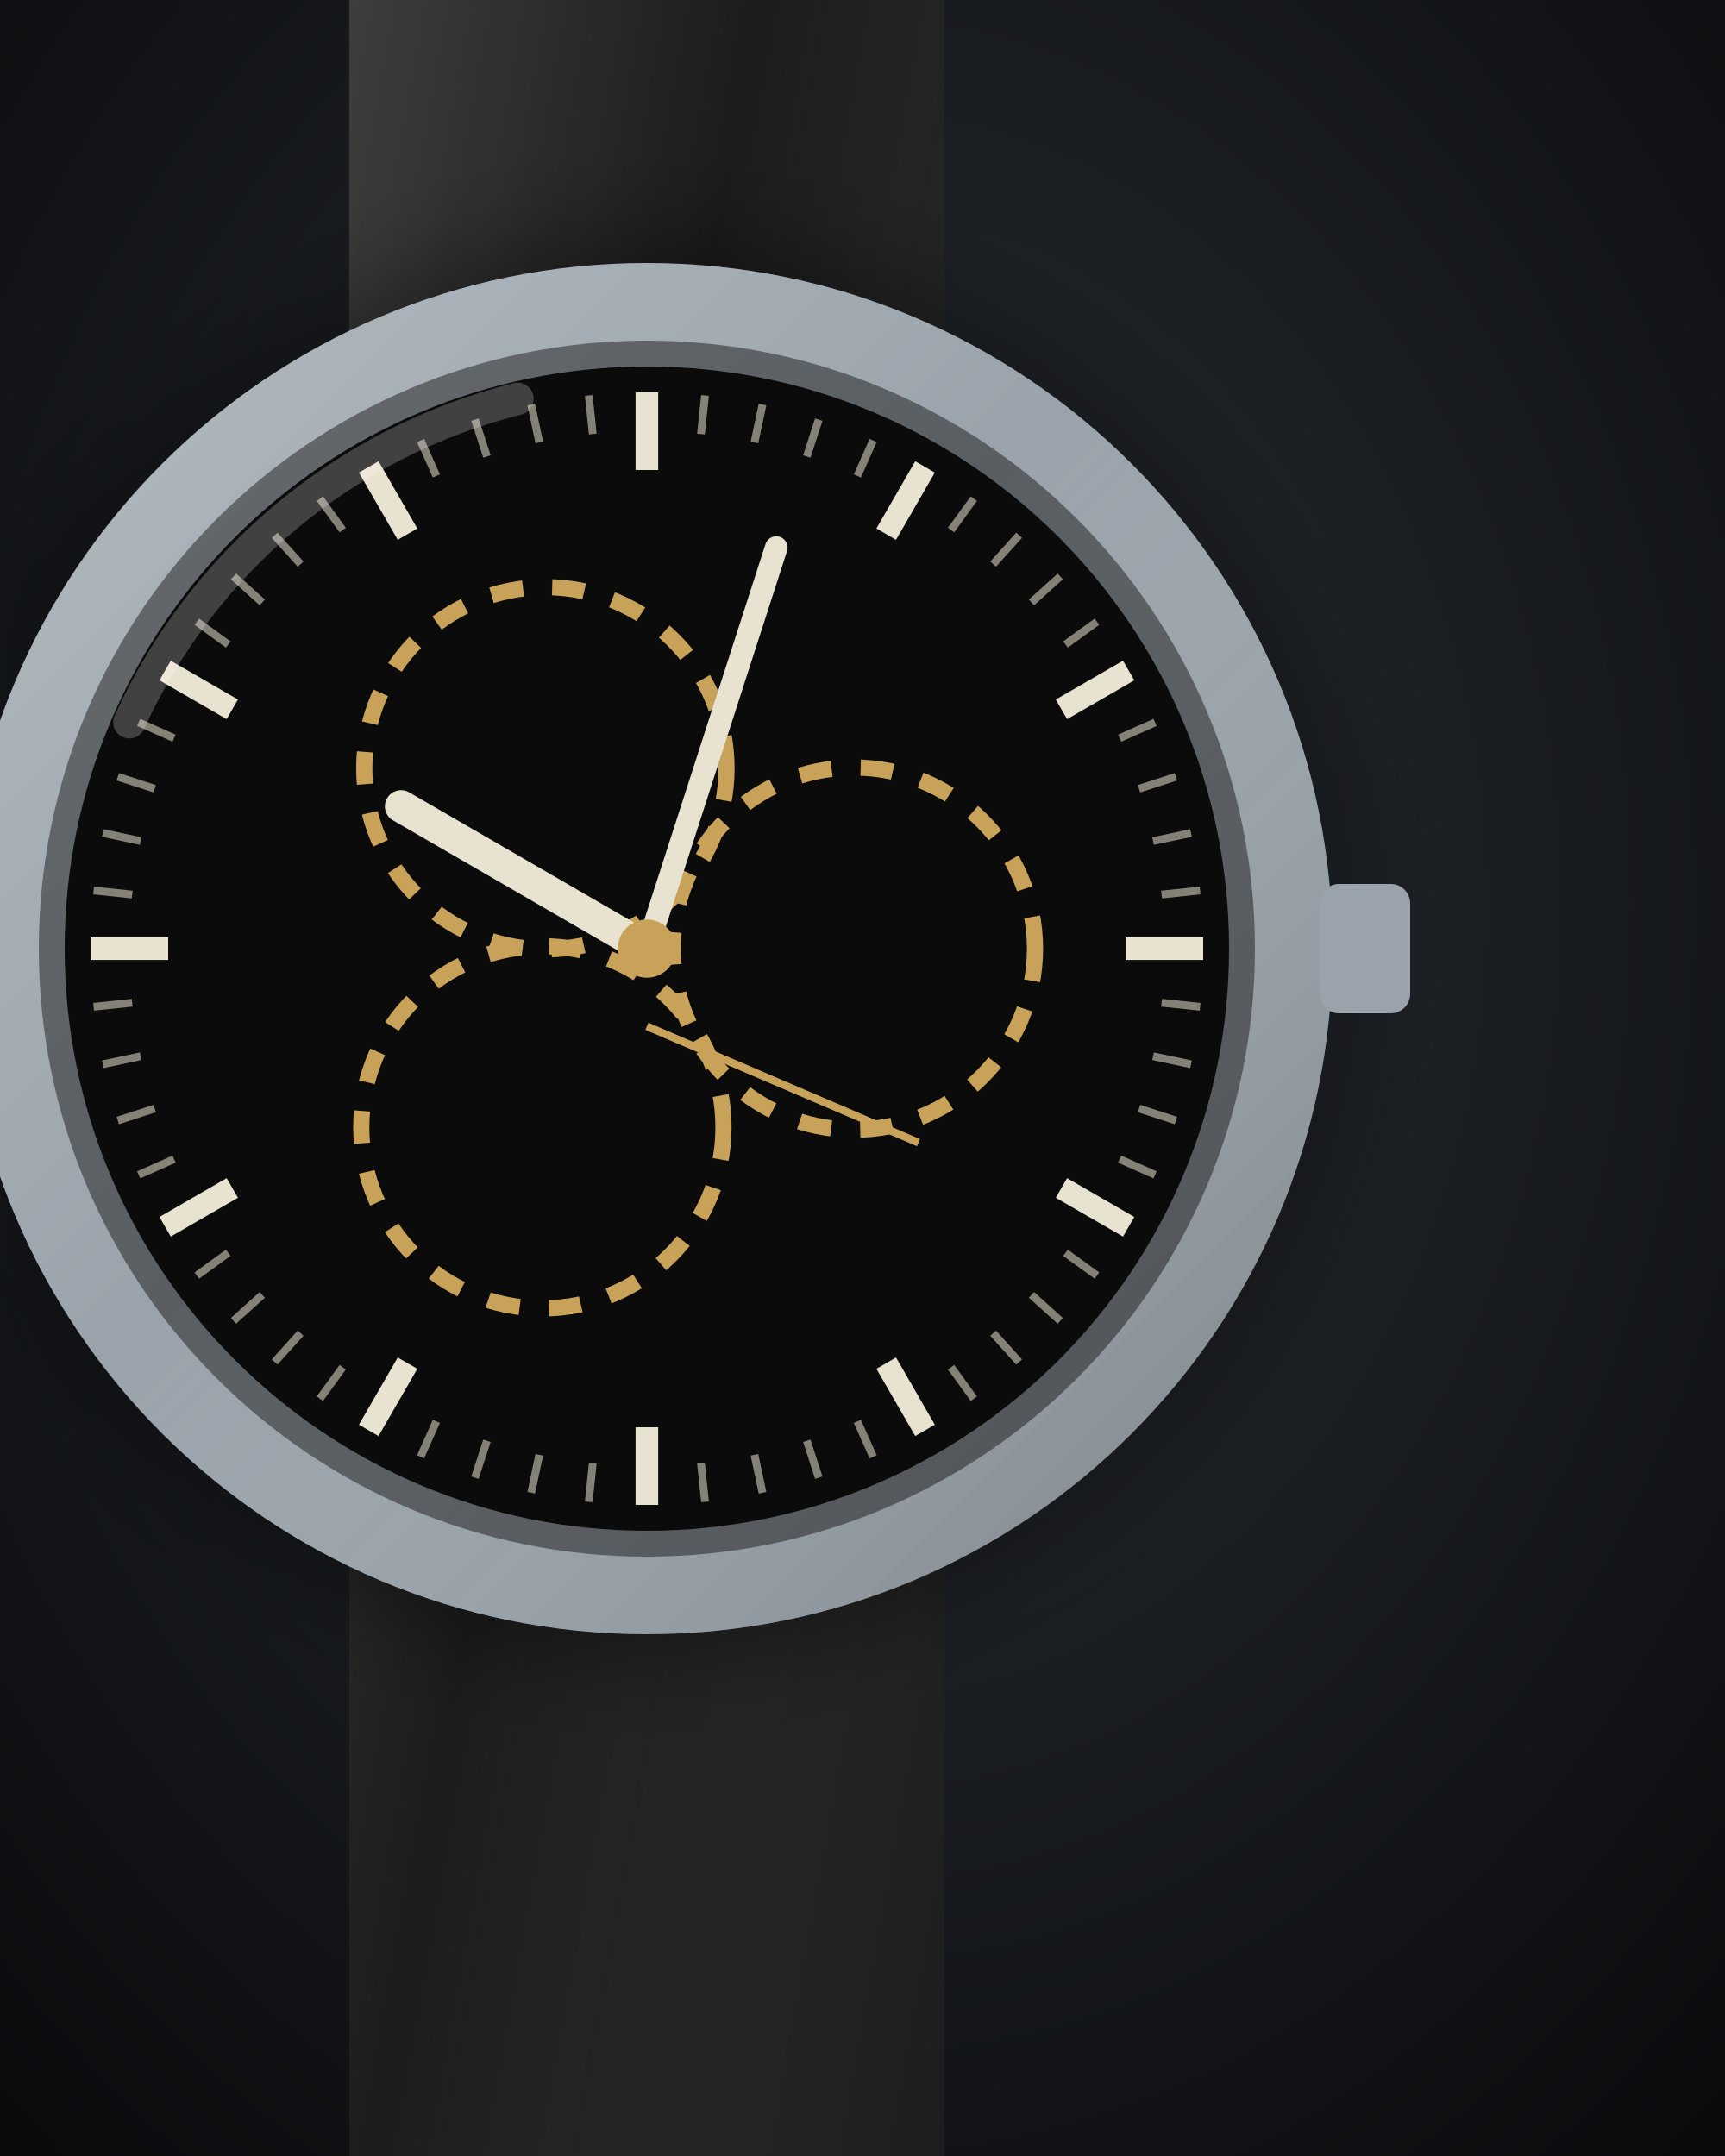
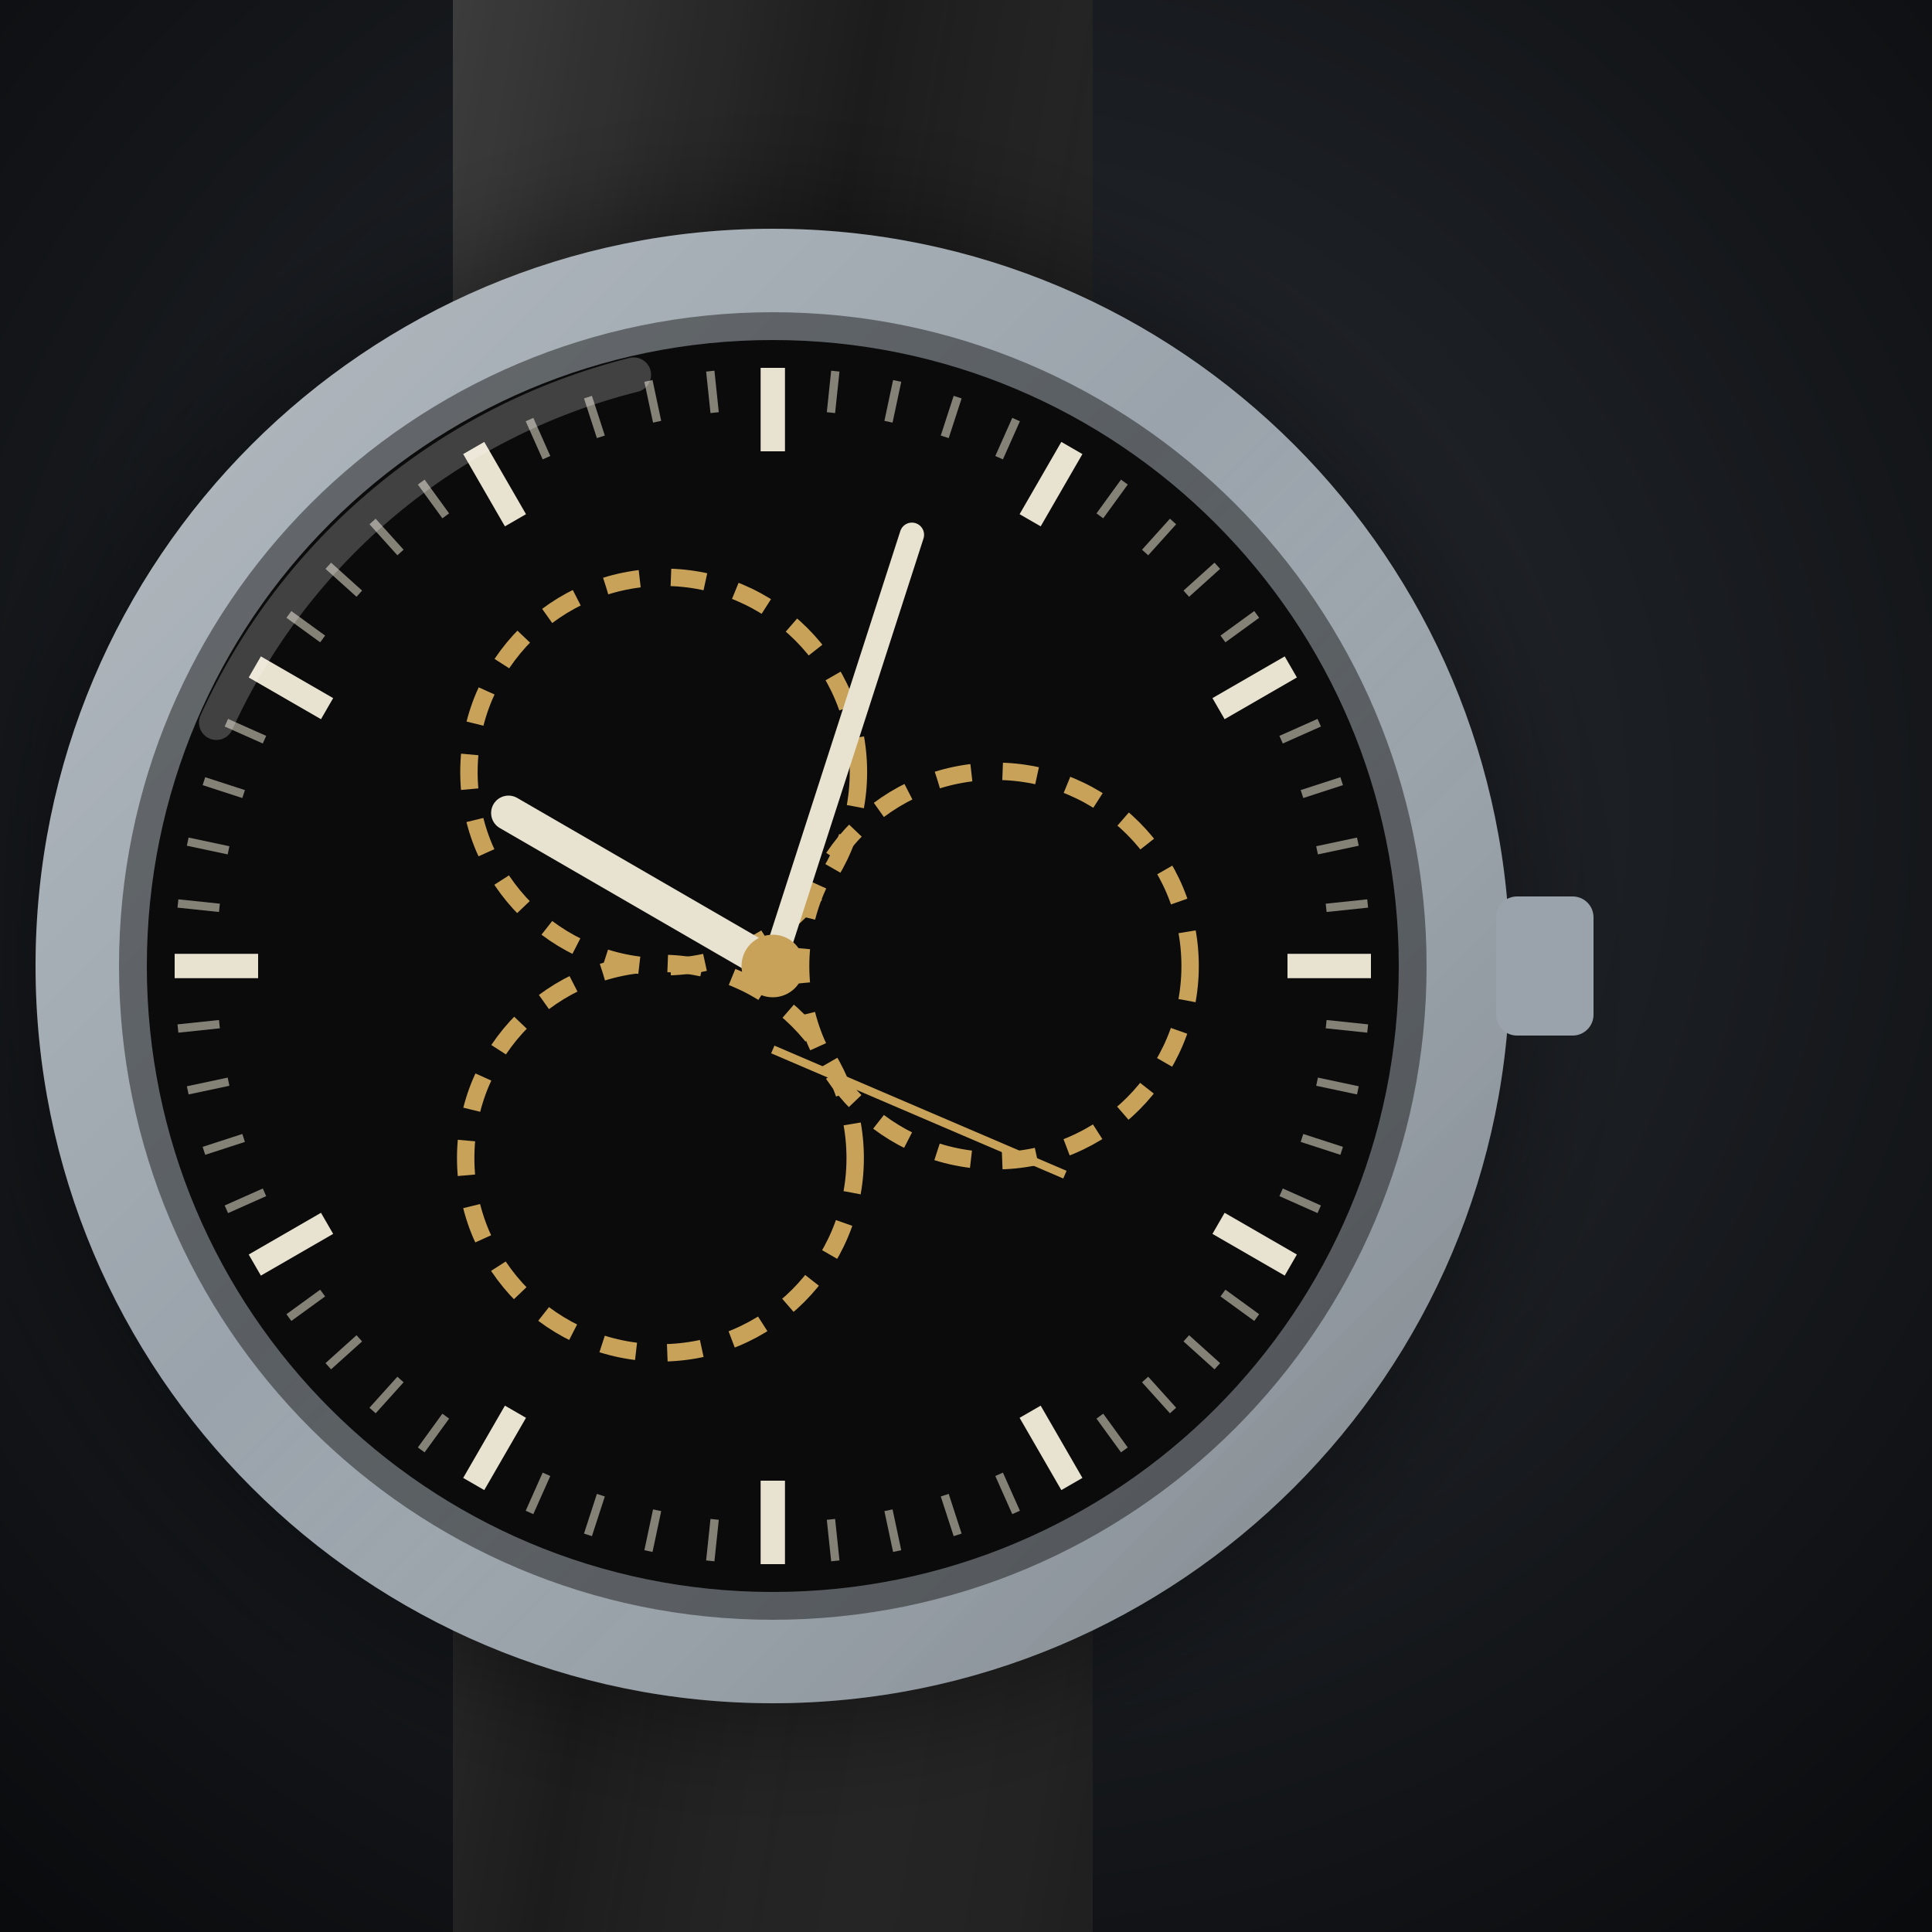
- <svg xmlns="http://www.w3.org/2000/svg" viewBox="0 0 800 1000" width="800" height="1000" preserveAspectRatio="xMidYMid slice">
+ <svg xmlns="http://www.w3.org/2000/svg" viewBox="0 0 800 800" width="800" height="800" preserveAspectRatio="xMidYMid slice">
  <defs>
    <radialGradient id="bg" cx="50%" cy="42%" r="75%">
      <stop offset="0" stop-color="#2a2f36" />
      <stop offset="1" stop-color="#0a0b0d" />
    </radialGradient>
    <linearGradient id="sheen" x1="0" y1="0" x2="1" y2="1">
      <stop offset="0" stop-color="#fff" stop-opacity=".55" />
      <stop offset=".45" stop-color="#fff" stop-opacity="0" />
      <stop offset="1" stop-color="#000" stop-opacity=".5" />
    </linearGradient>
    <filter id="blur">
      <feGaussianBlur stdDeviation="22" />
    </filter>
  </defs>
-   <rect width="800" height="1000" fill="url(#bg)" />
-   <rect x="162" y="-340" width="276" height="1560" rx="36" fill="#1c1c1c" />
-   <rect x="162" y="-340" width="276" height="1560" rx="36" fill="url(#sheen)" opacity=".35" />
-   <circle cx="300" cy="440" r="330" fill="#000" opacity=".35" filter="url(#blur)" />
-   <circle cx="300" cy="440" r="318" fill="#9aa3ab" />
-   <circle cx="300" cy="440" r="318" fill="url(#sheen)" opacity=".5" />
-   <circle cx="300" cy="440" r="282" fill="#0b0b0b" opacity=".45" />
-   <circle cx="300" cy="440" r="270" fill="#0b0b0b" />
-   <circle cx="396" cy="440" r="84" fill="none" stroke="#C9A25A" stroke-width="7.5" stroke-dasharray="15 13.5" />
-   <circle cx="251.535" cy="522.868" r="84" fill="none" stroke="#C9A25A" stroke-width="7.5" stroke-dasharray="15 13.5" />
-   <circle cx="252.935" cy="356.329" r="84" fill="none" stroke="#C9A25A" stroke-width="7.5" stroke-dasharray="15 13.5" />
-   <line x1="300" y1="182" x2="300" y2="218" stroke="#e8e2d0" stroke-width="10.5" opacity="1" />
-   <line x1="326.968" y1="183.413" x2="325.087" y2="201.315" stroke="#e8e2d0" stroke-width="3.6" opacity="0.55" />
-   <line x1="353.641" y1="187.638" x2="349.899" y2="205.245" stroke="#e8e2d0" stroke-width="3.6" opacity="0.55" />
-   <line x1="379.726" y1="194.627" x2="374.164" y2="211.746" stroke="#e8e2d0" stroke-width="3.6" opacity="0.55" />
-   <line x1="404.938" y1="204.305" x2="397.617" y2="220.749" stroke="#e8e2d0" stroke-width="3.6" opacity="0.55" />
-   <line x1="429" y1="216.565" x2="411" y2="247.742" stroke="#e8e2d0" stroke-width="10.5" opacity="1" />
-   <line x1="451.649" y1="231.274" x2="441.068" y2="245.836" stroke="#e8e2d0" stroke-width="3.6" opacity="0.55" />
-   <line x1="472.636" y1="248.269" x2="460.591" y2="261.645" stroke="#e8e2d0" stroke-width="3.6" opacity="0.55" />
-   <line x1="491.731" y1="267.364" x2="478.355" y2="279.409" stroke="#e8e2d0" stroke-width="3.6" opacity="0.55" />
-   <line x1="508.726" y1="288.351" x2="494.164" y2="298.932" stroke="#e8e2d0" stroke-width="3.6" opacity="0.55" />
-   <line x1="523.435" y1="311" x2="492.258" y2="329" stroke="#e8e2d0" stroke-width="10.5" opacity="1" />
-   <line x1="535.695" y1="335.062" x2="519.251" y2="342.383" stroke="#e8e2d0" stroke-width="3.6" opacity="0.55" />
-   <line x1="545.373" y1="360.274" x2="528.254" y2="365.836" stroke="#e8e2d0" stroke-width="3.6" opacity="0.55" />
-   <line x1="552.362" y1="386.359" x2="534.755" y2="390.101" stroke="#e8e2d0" stroke-width="3.6" opacity="0.55" />
-   <line x1="556.587" y1="413.032" x2="538.685" y2="414.913" stroke="#e8e2d0" stroke-width="3.6" opacity="0.55" />
-   <line x1="558" y1="440" x2="522" y2="440" stroke="#e8e2d0" stroke-width="10.5" opacity="1" />
-   <line x1="556.587" y1="466.968" x2="538.685" y2="465.087" stroke="#e8e2d0" stroke-width="3.6" opacity="0.55" />
-   <line x1="552.362" y1="493.641" x2="534.755" y2="489.899" stroke="#e8e2d0" stroke-width="3.6" opacity="0.55" />
-   <line x1="545.373" y1="519.726" x2="528.254" y2="514.164" stroke="#e8e2d0" stroke-width="3.6" opacity="0.55" />
-   <line x1="535.695" y1="544.938" x2="519.251" y2="537.617" stroke="#e8e2d0" stroke-width="3.6" opacity="0.55" />
-   <line x1="523.435" y1="569" x2="492.258" y2="551" stroke="#e8e2d0" stroke-width="10.5" opacity="1" />
-   <line x1="508.726" y1="591.649" x2="494.164" y2="581.068" stroke="#e8e2d0" stroke-width="3.6" opacity="0.55" />
-   <line x1="491.731" y1="612.636" x2="478.355" y2="600.591" stroke="#e8e2d0" stroke-width="3.6" opacity="0.55" />
-   <line x1="472.636" y1="631.731" x2="460.591" y2="618.355" stroke="#e8e2d0" stroke-width="3.6" opacity="0.55" />
-   <line x1="451.649" y1="648.726" x2="441.068" y2="634.164" stroke="#e8e2d0" stroke-width="3.6" opacity="0.55" />
-   <line x1="429" y1="663.435" x2="411" y2="632.258" stroke="#e8e2d0" stroke-width="10.5" opacity="1" />
-   <line x1="404.938" y1="675.695" x2="397.617" y2="659.251" stroke="#e8e2d0" stroke-width="3.6" opacity="0.55" />
-   <line x1="379.726" y1="685.373" x2="374.164" y2="668.254" stroke="#e8e2d0" stroke-width="3.6" opacity="0.55" />
-   <line x1="353.641" y1="692.362" x2="349.899" y2="674.755" stroke="#e8e2d0" stroke-width="3.6" opacity="0.55" />
-   <line x1="326.968" y1="696.587" x2="325.087" y2="678.685" stroke="#e8e2d0" stroke-width="3.6" opacity="0.55" />
-   <line x1="300" y1="698" x2="300" y2="662" stroke="#e8e2d0" stroke-width="10.5" opacity="1" />
-   <line x1="273.032" y1="696.587" x2="274.913" y2="678.685" stroke="#e8e2d0" stroke-width="3.6" opacity="0.55" />
-   <line x1="246.359" y1="692.362" x2="250.101" y2="674.755" stroke="#e8e2d0" stroke-width="3.6" opacity="0.55" />
-   <line x1="220.274" y1="685.373" x2="225.836" y2="668.254" stroke="#e8e2d0" stroke-width="3.6" opacity="0.55" />
-   <line x1="195.062" y1="675.695" x2="202.383" y2="659.251" stroke="#e8e2d0" stroke-width="3.6" opacity="0.55" />
-   <line x1="171" y1="663.435" x2="189" y2="632.258" stroke="#e8e2d0" stroke-width="10.5" opacity="1" />
-   <line x1="148.351" y1="648.726" x2="158.932" y2="634.164" stroke="#e8e2d0" stroke-width="3.6" opacity="0.55" />
-   <line x1="127.364" y1="631.731" x2="139.409" y2="618.355" stroke="#e8e2d0" stroke-width="3.6" opacity="0.55" />
-   <line x1="108.269" y1="612.636" x2="121.645" y2="600.591" stroke="#e8e2d0" stroke-width="3.6" opacity="0.55" />
-   <line x1="91.274" y1="591.649" x2="105.836" y2="581.068" stroke="#e8e2d0" stroke-width="3.6" opacity="0.55" />
-   <line x1="76.565" y1="569" x2="107.742" y2="551" stroke="#e8e2d0" stroke-width="10.5" opacity="1" />
-   <line x1="64.305" y1="544.938" x2="80.749" y2="537.617" stroke="#e8e2d0" stroke-width="3.6" opacity="0.55" />
-   <line x1="54.627" y1="519.726" x2="71.746" y2="514.164" stroke="#e8e2d0" stroke-width="3.6" opacity="0.55" />
-   <line x1="47.638" y1="493.641" x2="65.245" y2="489.899" stroke="#e8e2d0" stroke-width="3.6" opacity="0.55" />
-   <line x1="43.413" y1="466.968" x2="61.315" y2="465.087" stroke="#e8e2d0" stroke-width="3.6" opacity="0.55" />
-   <line x1="42" y1="440" x2="78" y2="440" stroke="#e8e2d0" stroke-width="10.5" opacity="1" />
-   <line x1="43.413" y1="413.032" x2="61.315" y2="414.913" stroke="#e8e2d0" stroke-width="3.6" opacity="0.55" />
-   <line x1="47.638" y1="386.359" x2="65.245" y2="390.101" stroke="#e8e2d0" stroke-width="3.6" opacity="0.55" />
-   <line x1="54.627" y1="360.274" x2="71.746" y2="365.836" stroke="#e8e2d0" stroke-width="3.6" opacity="0.55" />
-   <line x1="64.305" y1="335.062" x2="80.749" y2="342.383" stroke="#e8e2d0" stroke-width="3.6" opacity="0.55" />
-   <line x1="76.565" y1="311" x2="107.742" y2="329" stroke="#e8e2d0" stroke-width="10.5" opacity="1" />
-   <line x1="91.274" y1="288.351" x2="105.836" y2="298.932" stroke="#e8e2d0" stroke-width="3.6" opacity="0.55" />
-   <line x1="108.269" y1="267.364" x2="121.645" y2="279.409" stroke="#e8e2d0" stroke-width="3.6" opacity="0.55" />
-   <line x1="127.364" y1="248.269" x2="139.409" y2="261.645" stroke="#e8e2d0" stroke-width="3.6" opacity="0.55" />
-   <line x1="148.351" y1="231.274" x2="158.932" y2="245.836" stroke="#e8e2d0" stroke-width="3.6" opacity="0.55" />
-   <line x1="171" y1="216.565" x2="189" y2="247.742" stroke="#e8e2d0" stroke-width="10.5" opacity="1" />
-   <line x1="195.062" y1="204.305" x2="202.383" y2="220.749" stroke="#e8e2d0" stroke-width="3.6" opacity="0.55" />
-   <line x1="220.274" y1="194.627" x2="225.836" y2="211.746" stroke="#e8e2d0" stroke-width="3.6" opacity="0.55" />
-   <line x1="246.359" y1="187.638" x2="250.101" y2="205.245" stroke="#e8e2d0" stroke-width="3.6" opacity="0.55" />
-   <line x1="273.032" y1="183.413" x2="274.913" y2="201.315" stroke="#e8e2d0" stroke-width="3.6" opacity="0.55" />
-   <line x1="300" y1="440" x2="186" y2="374" stroke="#e8e2d0" stroke-width="15" stroke-linecap="round" />
-   <line x1="300" y1="440" x2="360" y2="254" stroke="#e8e2d0" stroke-width="10.5" stroke-linecap="round" />
-   <line x1="300" y1="476" x2="426" y2="530" stroke="#C9A25A" stroke-width="3.6" />
-   <circle cx="300" cy="440" r="13.5" fill="#C9A25A" />
-   <rect x="612" y="410" width="42" height="60" rx="9" fill="#9aa3ab" />
-   <path d="M 60 335 A 270 270 0 0 1 240 185" fill="none" stroke="#fff" stroke-opacity=".22" stroke-width="15" stroke-linecap="round" />
+   <rect width="800" height="800" fill="url(#bg)" />
+   <rect x="187.52" y="-348.8" width="264.96" height="1497.6" rx="34.56" fill="#1c1c1c" />
+   <rect x="187.52" y="-348.8" width="264.96" height="1497.6" rx="34.56" fill="url(#sheen)" opacity=".35" />
+   <circle cx="320" cy="400" r="316.8" fill="#000" opacity=".35" filter="url(#blur)" />
+   <circle cx="320" cy="400" r="305.28" fill="#9aa3ab" />
+   <circle cx="320" cy="400" r="305.28" fill="url(#sheen)" opacity=".5" />
+   <circle cx="320" cy="400" r="270.72" fill="#0b0b0b" opacity=".45" />
+   <circle cx="320" cy="400" r="259.2" fill="#0b0b0b" />
+   <circle cx="412.16" cy="400" r="80.64" fill="none" stroke="#C9A25A" stroke-width="7.2" stroke-dasharray="14.4 12.96" />
+   <circle cx="273.473" cy="479.553" r="80.64" fill="none" stroke="#C9A25A" stroke-width="7.2" stroke-dasharray="14.4 12.96" />
+   <circle cx="274.818" cy="319.676" r="80.64" fill="none" stroke="#C9A25A" stroke-width="7.2" stroke-dasharray="14.4 12.96" />
+   <line x1="320" y1="152.32" x2="320" y2="186.88" stroke="#e8e2d0" stroke-width="10.08" opacity="1" />
+   <line x1="345.89" y1="153.677" x2="344.083" y2="170.862" stroke="#e8e2d0" stroke-width="3.456" opacity="0.55" />
+   <line x1="371.496" y1="157.732" x2="367.903" y2="174.635" stroke="#e8e2d0" stroke-width="3.456" opacity="0.55" />
+   <line x1="396.537" y1="164.442" x2="391.198" y2="180.877" stroke="#e8e2d0" stroke-width="3.456" opacity="0.55" />
+   <line x1="420.741" y1="173.733" x2="413.712" y2="189.519" stroke="#e8e2d0" stroke-width="3.456" opacity="0.55" />
+   <line x1="443.84" y1="185.503" x2="426.56" y2="215.433" stroke="#e8e2d0" stroke-width="10.08" opacity="1" />
+   <line x1="465.583" y1="199.623" x2="455.426" y2="213.602" stroke="#e8e2d0" stroke-width="3.456" opacity="0.55" />
+   <line x1="485.73" y1="215.938" x2="474.168" y2="228.779" stroke="#e8e2d0" stroke-width="3.456" opacity="0.55" />
+   <line x1="504.062" y1="234.27" x2="491.221" y2="245.832" stroke="#e8e2d0" stroke-width="3.456" opacity="0.55" />
+   <line x1="520.377" y1="254.417" x2="506.398" y2="264.574" stroke="#e8e2d0" stroke-width="3.456" opacity="0.55" />
+   <line x1="534.497" y1="276.16" x2="504.567" y2="293.44" stroke="#e8e2d0" stroke-width="10.08" opacity="1" />
+   <line x1="546.267" y1="299.259" x2="530.481" y2="306.288" stroke="#e8e2d0" stroke-width="3.456" opacity="0.55" />
+   <line x1="555.558" y1="323.463" x2="539.123" y2="328.802" stroke="#e8e2d0" stroke-width="3.456" opacity="0.55" />
+   <line x1="562.268" y1="348.504" x2="545.365" y2="352.097" stroke="#e8e2d0" stroke-width="3.456" opacity="0.55" />
+   <line x1="566.323" y1="374.11" x2="549.138" y2="375.917" stroke="#e8e2d0" stroke-width="3.456" opacity="0.55" />
+   <line x1="567.68" y1="400" x2="533.12" y2="400" stroke="#e8e2d0" stroke-width="10.08" opacity="1" />
+   <line x1="566.323" y1="425.89" x2="549.138" y2="424.083" stroke="#e8e2d0" stroke-width="3.456" opacity="0.55" />
+   <line x1="562.268" y1="451.496" x2="545.365" y2="447.903" stroke="#e8e2d0" stroke-width="3.456" opacity="0.55" />
+   <line x1="555.558" y1="476.537" x2="539.123" y2="471.198" stroke="#e8e2d0" stroke-width="3.456" opacity="0.55" />
+   <line x1="546.267" y1="500.741" x2="530.481" y2="493.712" stroke="#e8e2d0" stroke-width="3.456" opacity="0.55" />
+   <line x1="534.497" y1="523.84" x2="504.567" y2="506.56" stroke="#e8e2d0" stroke-width="10.08" opacity="1" />
+   <line x1="520.377" y1="545.583" x2="506.398" y2="535.426" stroke="#e8e2d0" stroke-width="3.456" opacity="0.55" />
+   <line x1="504.062" y1="565.73" x2="491.221" y2="554.168" stroke="#e8e2d0" stroke-width="3.456" opacity="0.55" />
+   <line x1="485.73" y1="584.062" x2="474.168" y2="571.221" stroke="#e8e2d0" stroke-width="3.456" opacity="0.55" />
+   <line x1="465.583" y1="600.377" x2="455.426" y2="586.398" stroke="#e8e2d0" stroke-width="3.456" opacity="0.55" />
+   <line x1="443.84" y1="614.497" x2="426.56" y2="584.567" stroke="#e8e2d0" stroke-width="10.08" opacity="1" />
+   <line x1="420.741" y1="626.267" x2="413.712" y2="610.481" stroke="#e8e2d0" stroke-width="3.456" opacity="0.55" />
+   <line x1="396.537" y1="635.558" x2="391.198" y2="619.123" stroke="#e8e2d0" stroke-width="3.456" opacity="0.55" />
+   <line x1="371.496" y1="642.268" x2="367.903" y2="625.365" stroke="#e8e2d0" stroke-width="3.456" opacity="0.55" />
+   <line x1="345.89" y1="646.323" x2="344.083" y2="629.138" stroke="#e8e2d0" stroke-width="3.456" opacity="0.55" />
+   <line x1="320" y1="647.68" x2="320" y2="613.12" stroke="#e8e2d0" stroke-width="10.08" opacity="1" />
+   <line x1="294.11" y1="646.323" x2="295.917" y2="629.138" stroke="#e8e2d0" stroke-width="3.456" opacity="0.55" />
+   <line x1="268.504" y1="642.268" x2="272.097" y2="625.365" stroke="#e8e2d0" stroke-width="3.456" opacity="0.55" />
+   <line x1="243.463" y1="635.558" x2="248.802" y2="619.123" stroke="#e8e2d0" stroke-width="3.456" opacity="0.55" />
+   <line x1="219.259" y1="626.267" x2="226.288" y2="610.481" stroke="#e8e2d0" stroke-width="3.456" opacity="0.55" />
+   <line x1="196.16" y1="614.497" x2="213.44" y2="584.567" stroke="#e8e2d0" stroke-width="10.08" opacity="1" />
+   <line x1="174.417" y1="600.377" x2="184.574" y2="586.398" stroke="#e8e2d0" stroke-width="3.456" opacity="0.55" />
+   <line x1="154.27" y1="584.062" x2="165.832" y2="571.221" stroke="#e8e2d0" stroke-width="3.456" opacity="0.55" />
+   <line x1="135.938" y1="565.73" x2="148.779" y2="554.168" stroke="#e8e2d0" stroke-width="3.456" opacity="0.55" />
+   <line x1="119.623" y1="545.583" x2="133.602" y2="535.426" stroke="#e8e2d0" stroke-width="3.456" opacity="0.55" />
+   <line x1="105.503" y1="523.84" x2="135.433" y2="506.56" stroke="#e8e2d0" stroke-width="10.08" opacity="1" />
+   <line x1="93.733" y1="500.741" x2="109.519" y2="493.712" stroke="#e8e2d0" stroke-width="3.456" opacity="0.55" />
+   <line x1="84.442" y1="476.537" x2="100.877" y2="471.198" stroke="#e8e2d0" stroke-width="3.456" opacity="0.55" />
+   <line x1="77.732" y1="451.496" x2="94.635" y2="447.903" stroke="#e8e2d0" stroke-width="3.456" opacity="0.55" />
+   <line x1="73.677" y1="425.89" x2="90.862" y2="424.083" stroke="#e8e2d0" stroke-width="3.456" opacity="0.55" />
+   <line x1="72.32" y1="400" x2="106.88" y2="400" stroke="#e8e2d0" stroke-width="10.08" opacity="1" />
+   <line x1="73.677" y1="374.11" x2="90.862" y2="375.917" stroke="#e8e2d0" stroke-width="3.456" opacity="0.55" />
+   <line x1="77.732" y1="348.504" x2="94.635" y2="352.097" stroke="#e8e2d0" stroke-width="3.456" opacity="0.55" />
+   <line x1="84.442" y1="323.463" x2="100.877" y2="328.802" stroke="#e8e2d0" stroke-width="3.456" opacity="0.55" />
+   <line x1="93.733" y1="299.259" x2="109.519" y2="306.288" stroke="#e8e2d0" stroke-width="3.456" opacity="0.55" />
+   <line x1="105.503" y1="276.16" x2="135.433" y2="293.44" stroke="#e8e2d0" stroke-width="10.08" opacity="1" />
+   <line x1="119.623" y1="254.417" x2="133.602" y2="264.574" stroke="#e8e2d0" stroke-width="3.456" opacity="0.55" />
+   <line x1="135.938" y1="234.27" x2="148.779" y2="245.832" stroke="#e8e2d0" stroke-width="3.456" opacity="0.55" />
+   <line x1="154.27" y1="215.938" x2="165.832" y2="228.779" stroke="#e8e2d0" stroke-width="3.456" opacity="0.55" />
+   <line x1="174.417" y1="199.623" x2="184.574" y2="213.602" stroke="#e8e2d0" stroke-width="3.456" opacity="0.55" />
+   <line x1="196.16" y1="185.503" x2="213.44" y2="215.433" stroke="#e8e2d0" stroke-width="10.08" opacity="1" />
+   <line x1="219.259" y1="173.733" x2="226.288" y2="189.519" stroke="#e8e2d0" stroke-width="3.456" opacity="0.55" />
+   <line x1="243.463" y1="164.442" x2="248.802" y2="180.877" stroke="#e8e2d0" stroke-width="3.456" opacity="0.55" />
+   <line x1="268.504" y1="157.732" x2="272.097" y2="174.635" stroke="#e8e2d0" stroke-width="3.456" opacity="0.55" />
+   <line x1="294.11" y1="153.677" x2="295.917" y2="170.862" stroke="#e8e2d0" stroke-width="3.456" opacity="0.55" />
+   <line x1="320" y1="400" x2="210.56" y2="336.64" stroke="#e8e2d0" stroke-width="14.4" stroke-linecap="round" />
+   <line x1="320" y1="400" x2="377.6" y2="221.44" stroke="#e8e2d0" stroke-width="10.08" stroke-linecap="round" />
+   <line x1="320" y1="434.56" x2="440.96" y2="486.4" stroke="#C9A25A" stroke-width="3.456" />
+   <circle cx="320" cy="400" r="12.96" fill="#C9A25A" />
+   <rect x="619.52" y="371.2" width="40.32" height="57.6" rx="8.64" fill="#9aa3ab" />
+   <path d="M 89.6 299.2 A 259.2 259.2 0 0 1 262.4 155.2" fill="none" stroke="#fff" stroke-opacity=".22" stroke-width="14.4" stroke-linecap="round" />
</svg>
